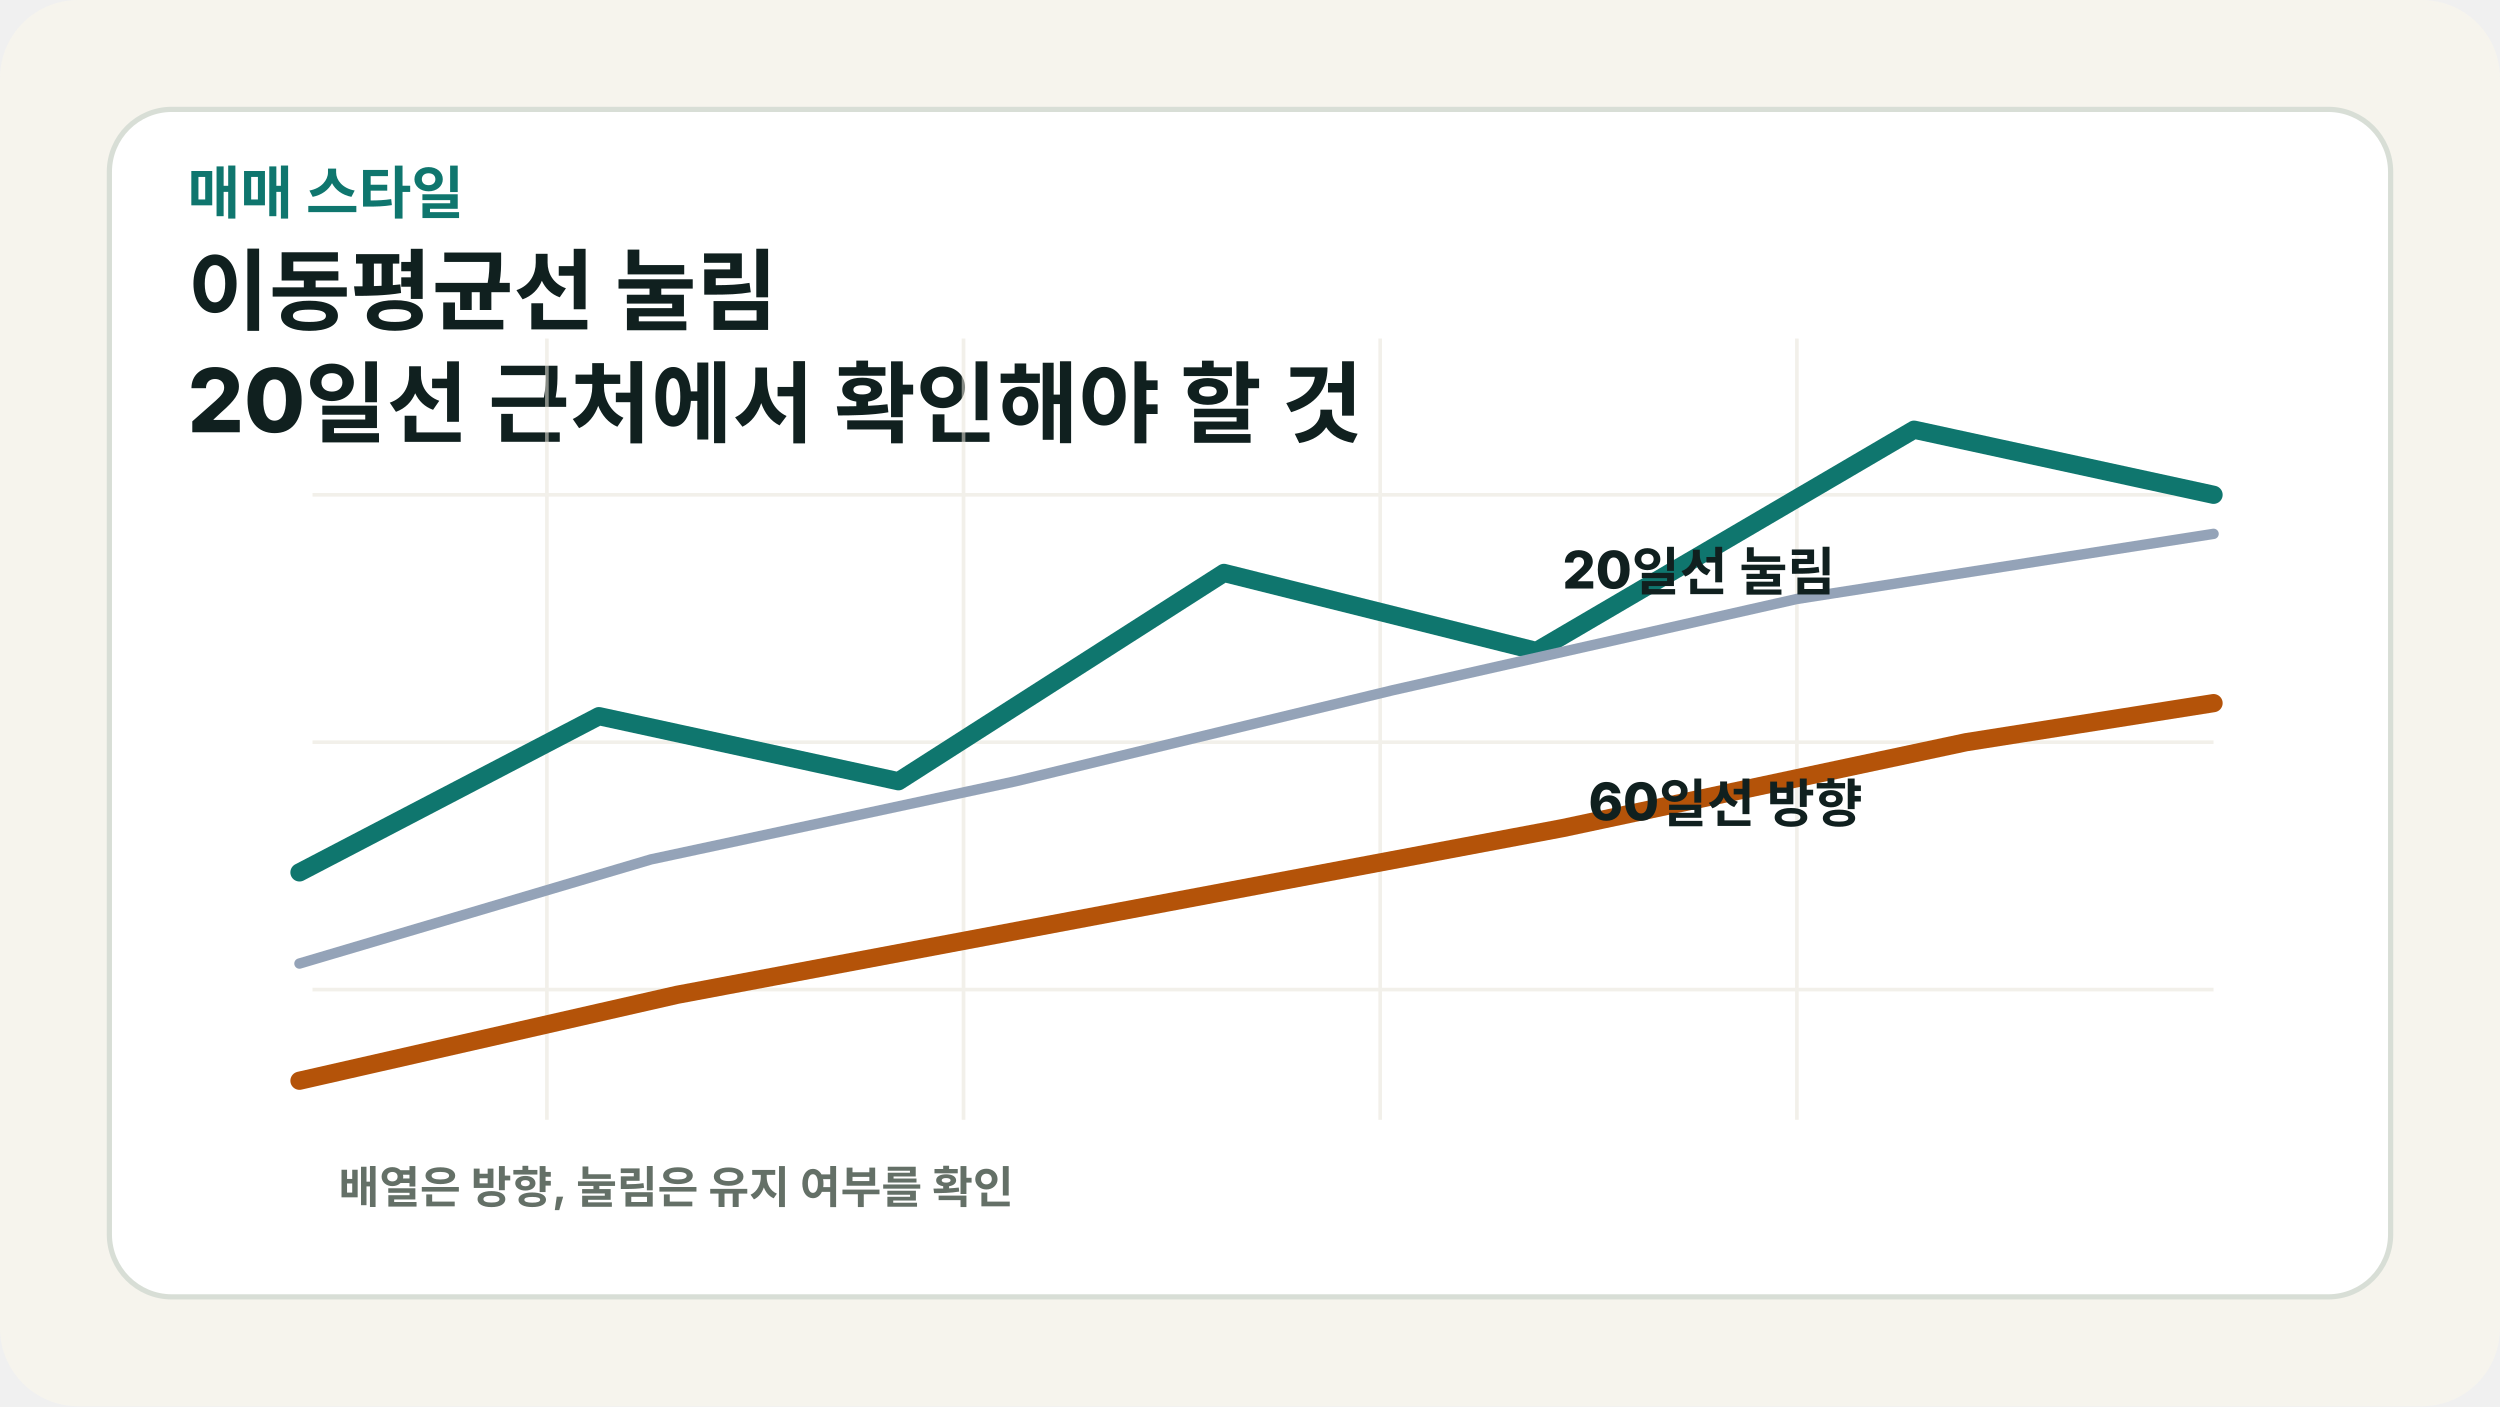
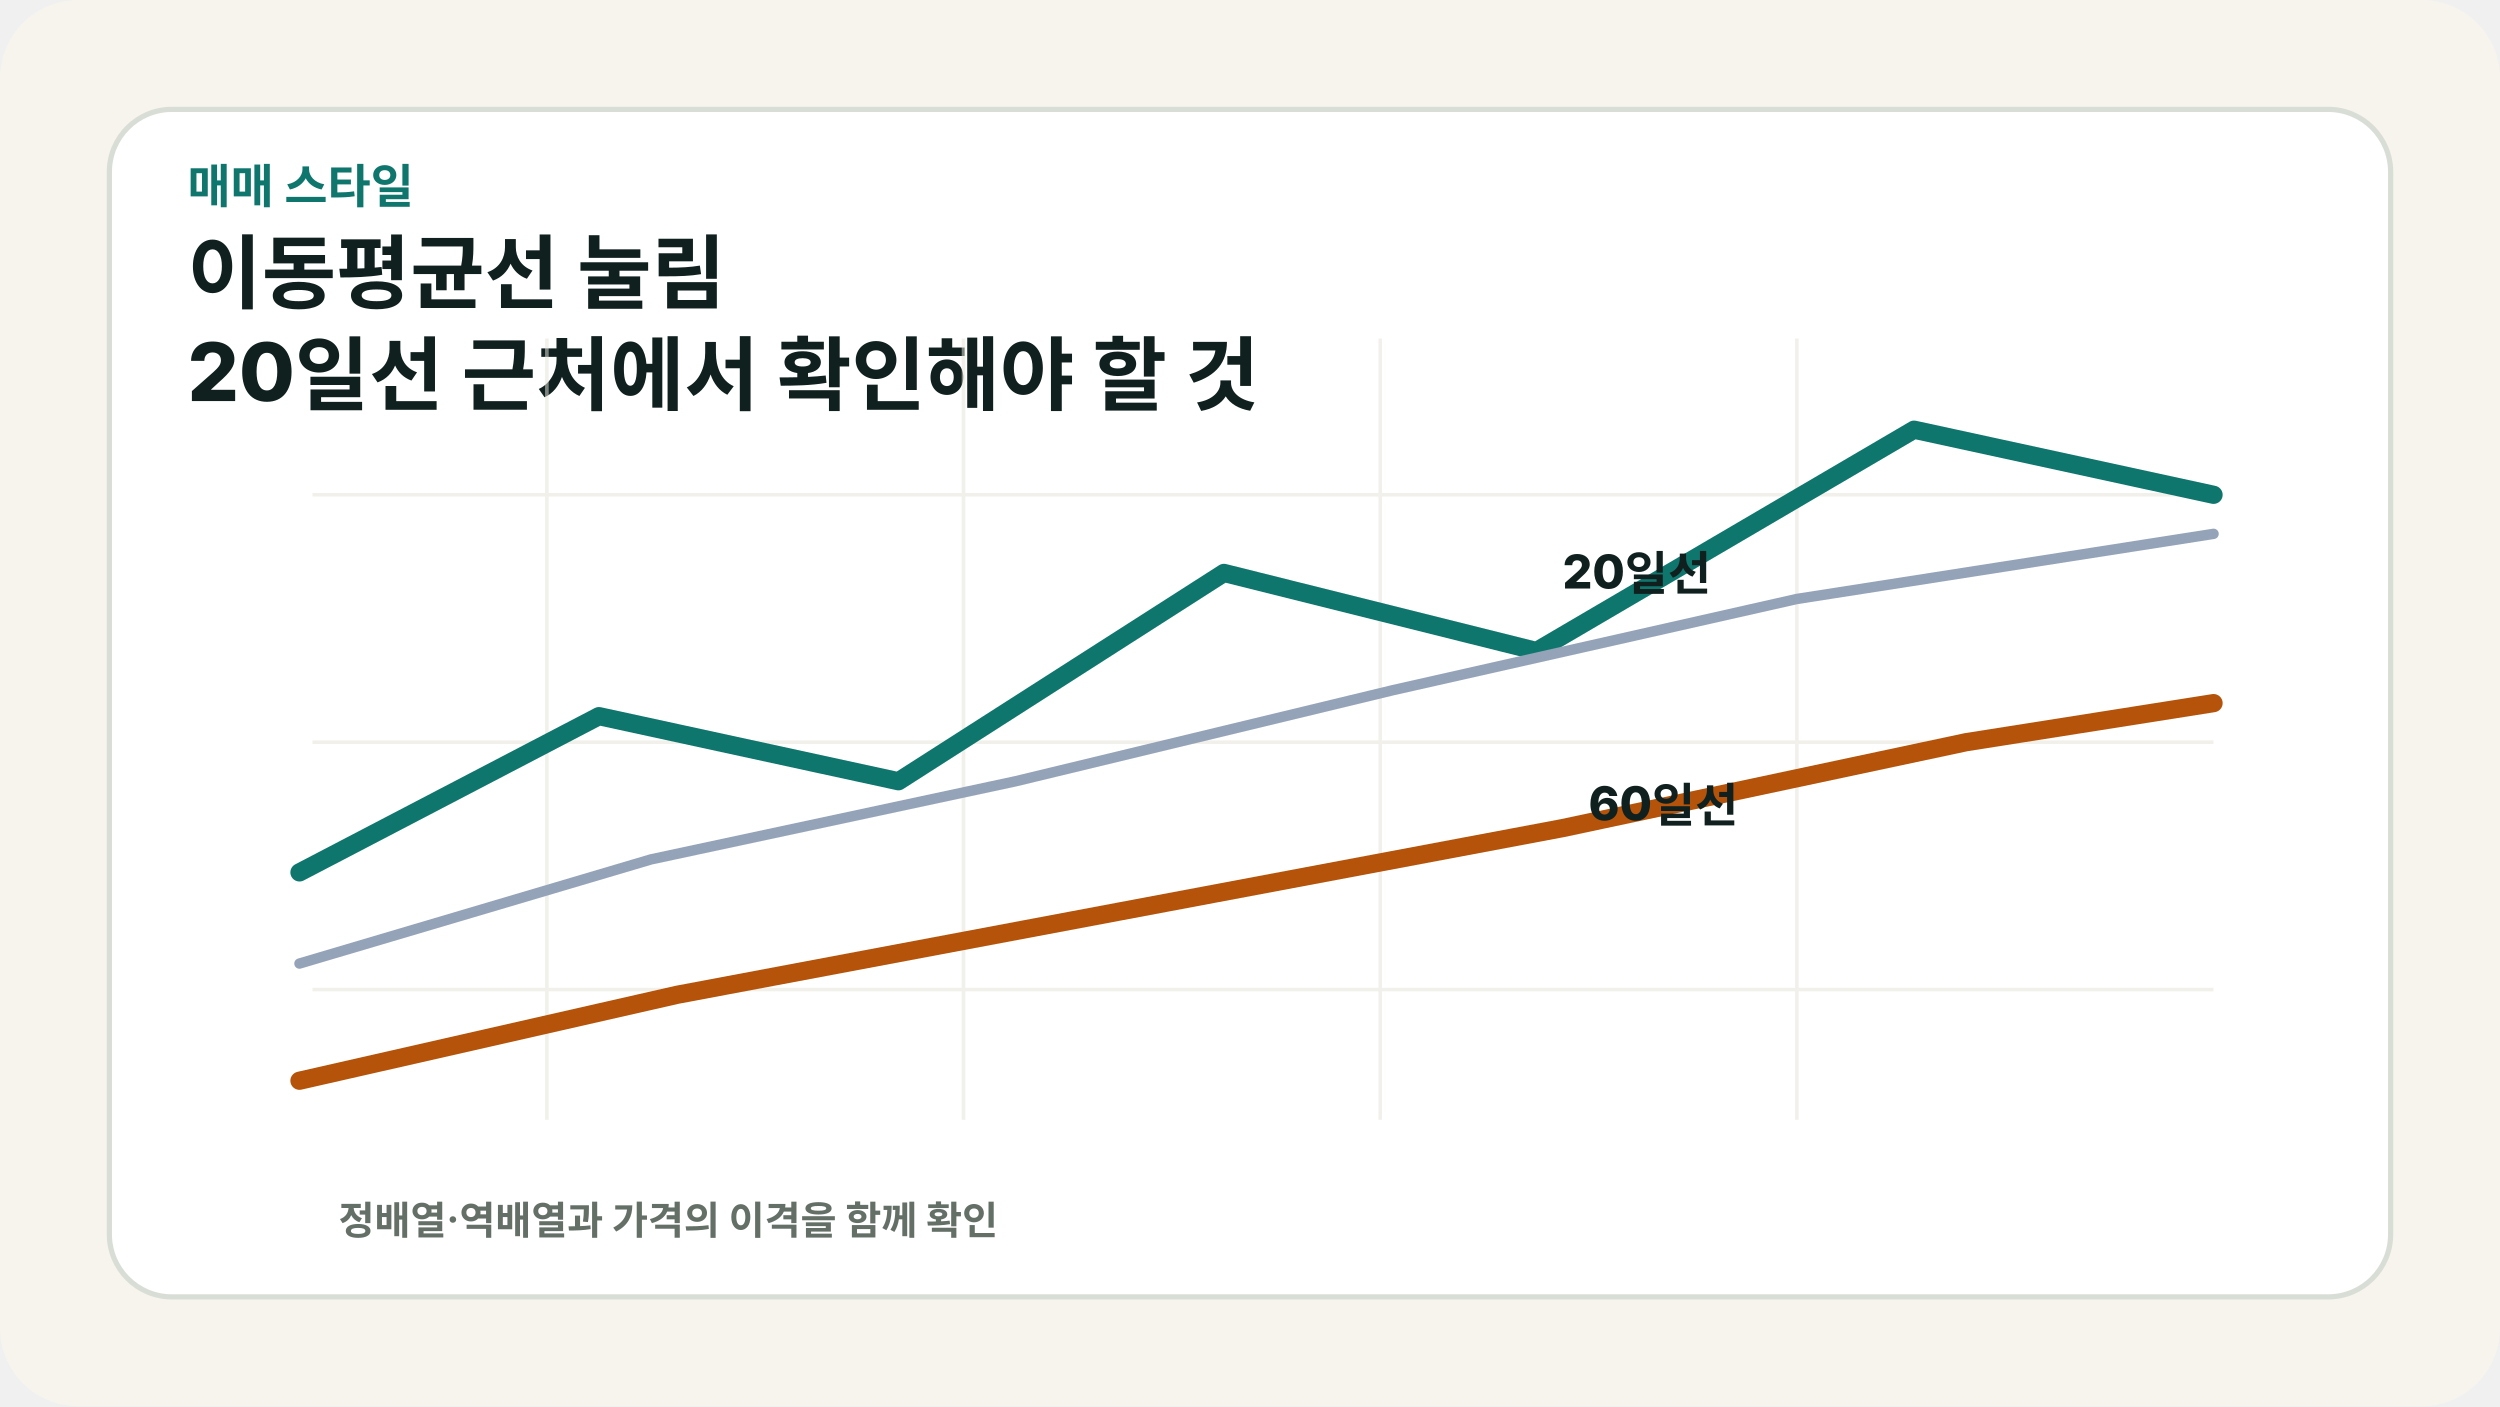
<svg xmlns="http://www.w3.org/2000/svg" width="960" height="540" viewBox="0 0 960 540" role="img" aria-labelledby="title desc">
  <style>
- .bg{fill:#f6f4ed}.panel{fill:#fff;stroke:#d8ded6;stroke-width:2}.title{font:800 34px system-ui,-apple-system,BlinkMacSystemFont,"Segoe UI",sans-serif;fill:#10201f}.sub{font:800 22px system-ui,-apple-system,BlinkMacSystemFont,"Segoe UI",sans-serif;fill:#0f766e}.label{font:800 20px system-ui,-apple-system,BlinkMacSystemFont,"Segoe UI",sans-serif;fill:#10201f}.note{font:700 17px system-ui,-apple-system,BlinkMacSystemFont,"Segoe UI",sans-serif;fill:#647067}.line{fill:none;stroke:#0f766e;stroke-width:7;stroke-linecap:round;stroke-linejoin:round}.down{fill:none;stroke:#b45309;stroke-width:7;stroke-linecap:round;stroke-linejoin:round}.thin{fill:none;stroke:#94a3b8;stroke-width:4;stroke-linecap:round}.dash{stroke:#94a3b8;stroke-width:3;stroke-dasharray:10 10}.zone{fill:#e8f4ef;stroke:#0f766e;stroke-width:2;opacity:.9}.risk{fill:#fff3df;stroke:#b45309;stroke-width:2}.bar{fill:#0f766e;opacity:.92}.warn{fill:#b45309;opacity:.92}
+ .bg{fill:#f6f4ed}.panel{fill:#fff;stroke:#d8ded6;stroke-width:2}.title{font:800 31px system-ui,-apple-system,BlinkMacSystemFont,"Segoe UI",sans-serif;fill:#10201f}.sub{font:800 18px system-ui,-apple-system,BlinkMacSystemFont,"Segoe UI",sans-serif;fill:#0f766e}.label{font:800 18px system-ui,-apple-system,BlinkMacSystemFont,"Segoe UI",sans-serif;fill:#10201f}.note{font:700 15px system-ui,-apple-system,BlinkMacSystemFont,"Segoe UI",sans-serif;fill:#647067}.line{fill:none;stroke:#0f766e;stroke-width:7;stroke-linecap:round;stroke-linejoin:round}.down{fill:none;stroke:#b45309;stroke-width:7;stroke-linecap:round;stroke-linejoin:round}.thin{fill:none;stroke:#94a3b8;stroke-width:4;stroke-linecap:round}.dash{stroke:#94a3b8;stroke-width:3;stroke-dasharray:10 10}.zone{fill:#e8f4ef;stroke:#0f766e;stroke-width:2;opacity:.92}.risk{fill:#fff3df;stroke:#b45309;stroke-width:2}.bar{fill:#0f766e;opacity:.92}.warn{fill:#b45309;opacity:.92}
</style>
  <rect class="bg" width="960" height="540" rx="30" />
  <rect class="panel" x="42" y="42" width="876" height="456" rx="24" />
-   <text x="72" y="82" class="sub">매매 스타일</text>
-   <text x="72" y="124" class="title">이동평균선 눌림</text>
-   <text x="72" y="166" class="title">20일선 근처에서 확인해야 할 것</text>
-   <g opacity=".55">
+   <text x="72" y="78" class="sub">매매 스타일</text>
+   <text x="72" y="116" class="title">이동평균선 눌림</text>
+   <text x="72" y="154" class="title">20일선 근처에서 확인해야 할 것</text>
+   <g opacity=".52">
    <path d="M120 190H850M120 285H850M120 380H850M210 130V430M370 130V430M530 130V430M690 130V430" stroke="#e7e3d8" stroke-width="1.4" />
  </g>
  <path class="line" d="M115 335L230 275L345 300L470 220L590 250L735 165L850 190" />
  <path class="thin" d="M115 370L250 330L390 300L535 265L690 230L850 205" />
  <path class="down" d="M115 415L260 382L430 350L600 318L755 285L850 270" />
-   <text class="label" x="600" y="226">20일선 눌림</text>
-   <text class="label" x="610" y="315">60일선 방향</text>
-   <text class="note" x="130" y="462">배열은 방향, 눌림은 유지 여부를 확인</text>
+   <text class="label" x="600" y="226">20일선</text>
+   <text class="label" x="610" y="315">60일선</text>
+   <text class="note" x="130" y="474">정배열·역배열과 가격의 이격을 함께 확인</text>
</svg>
